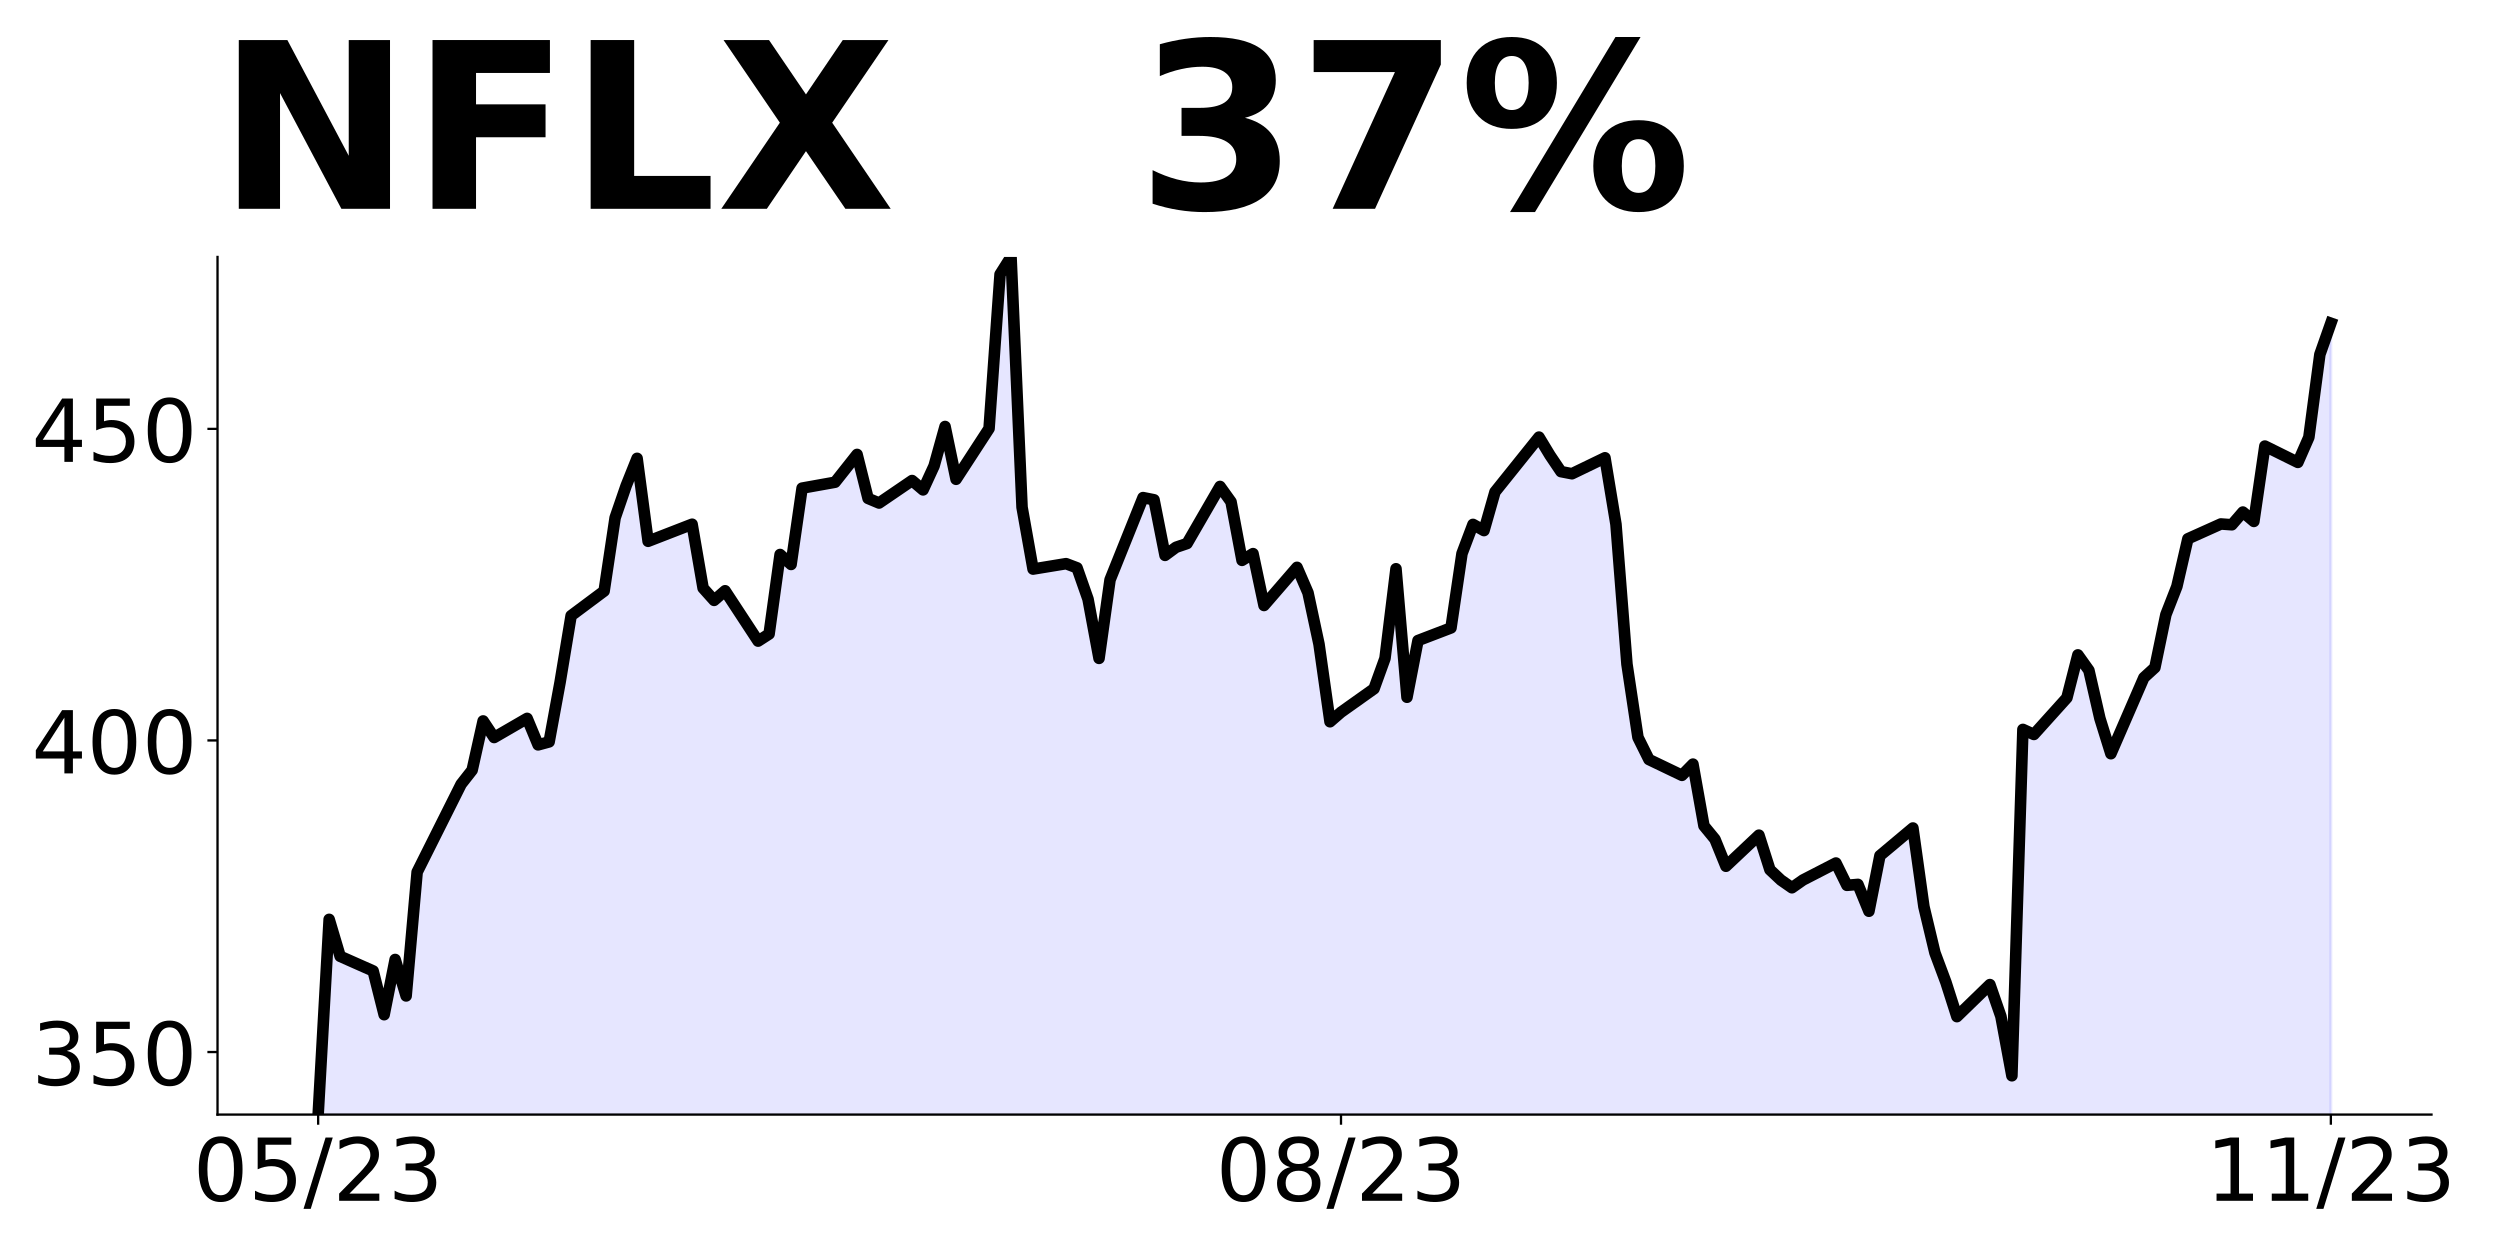
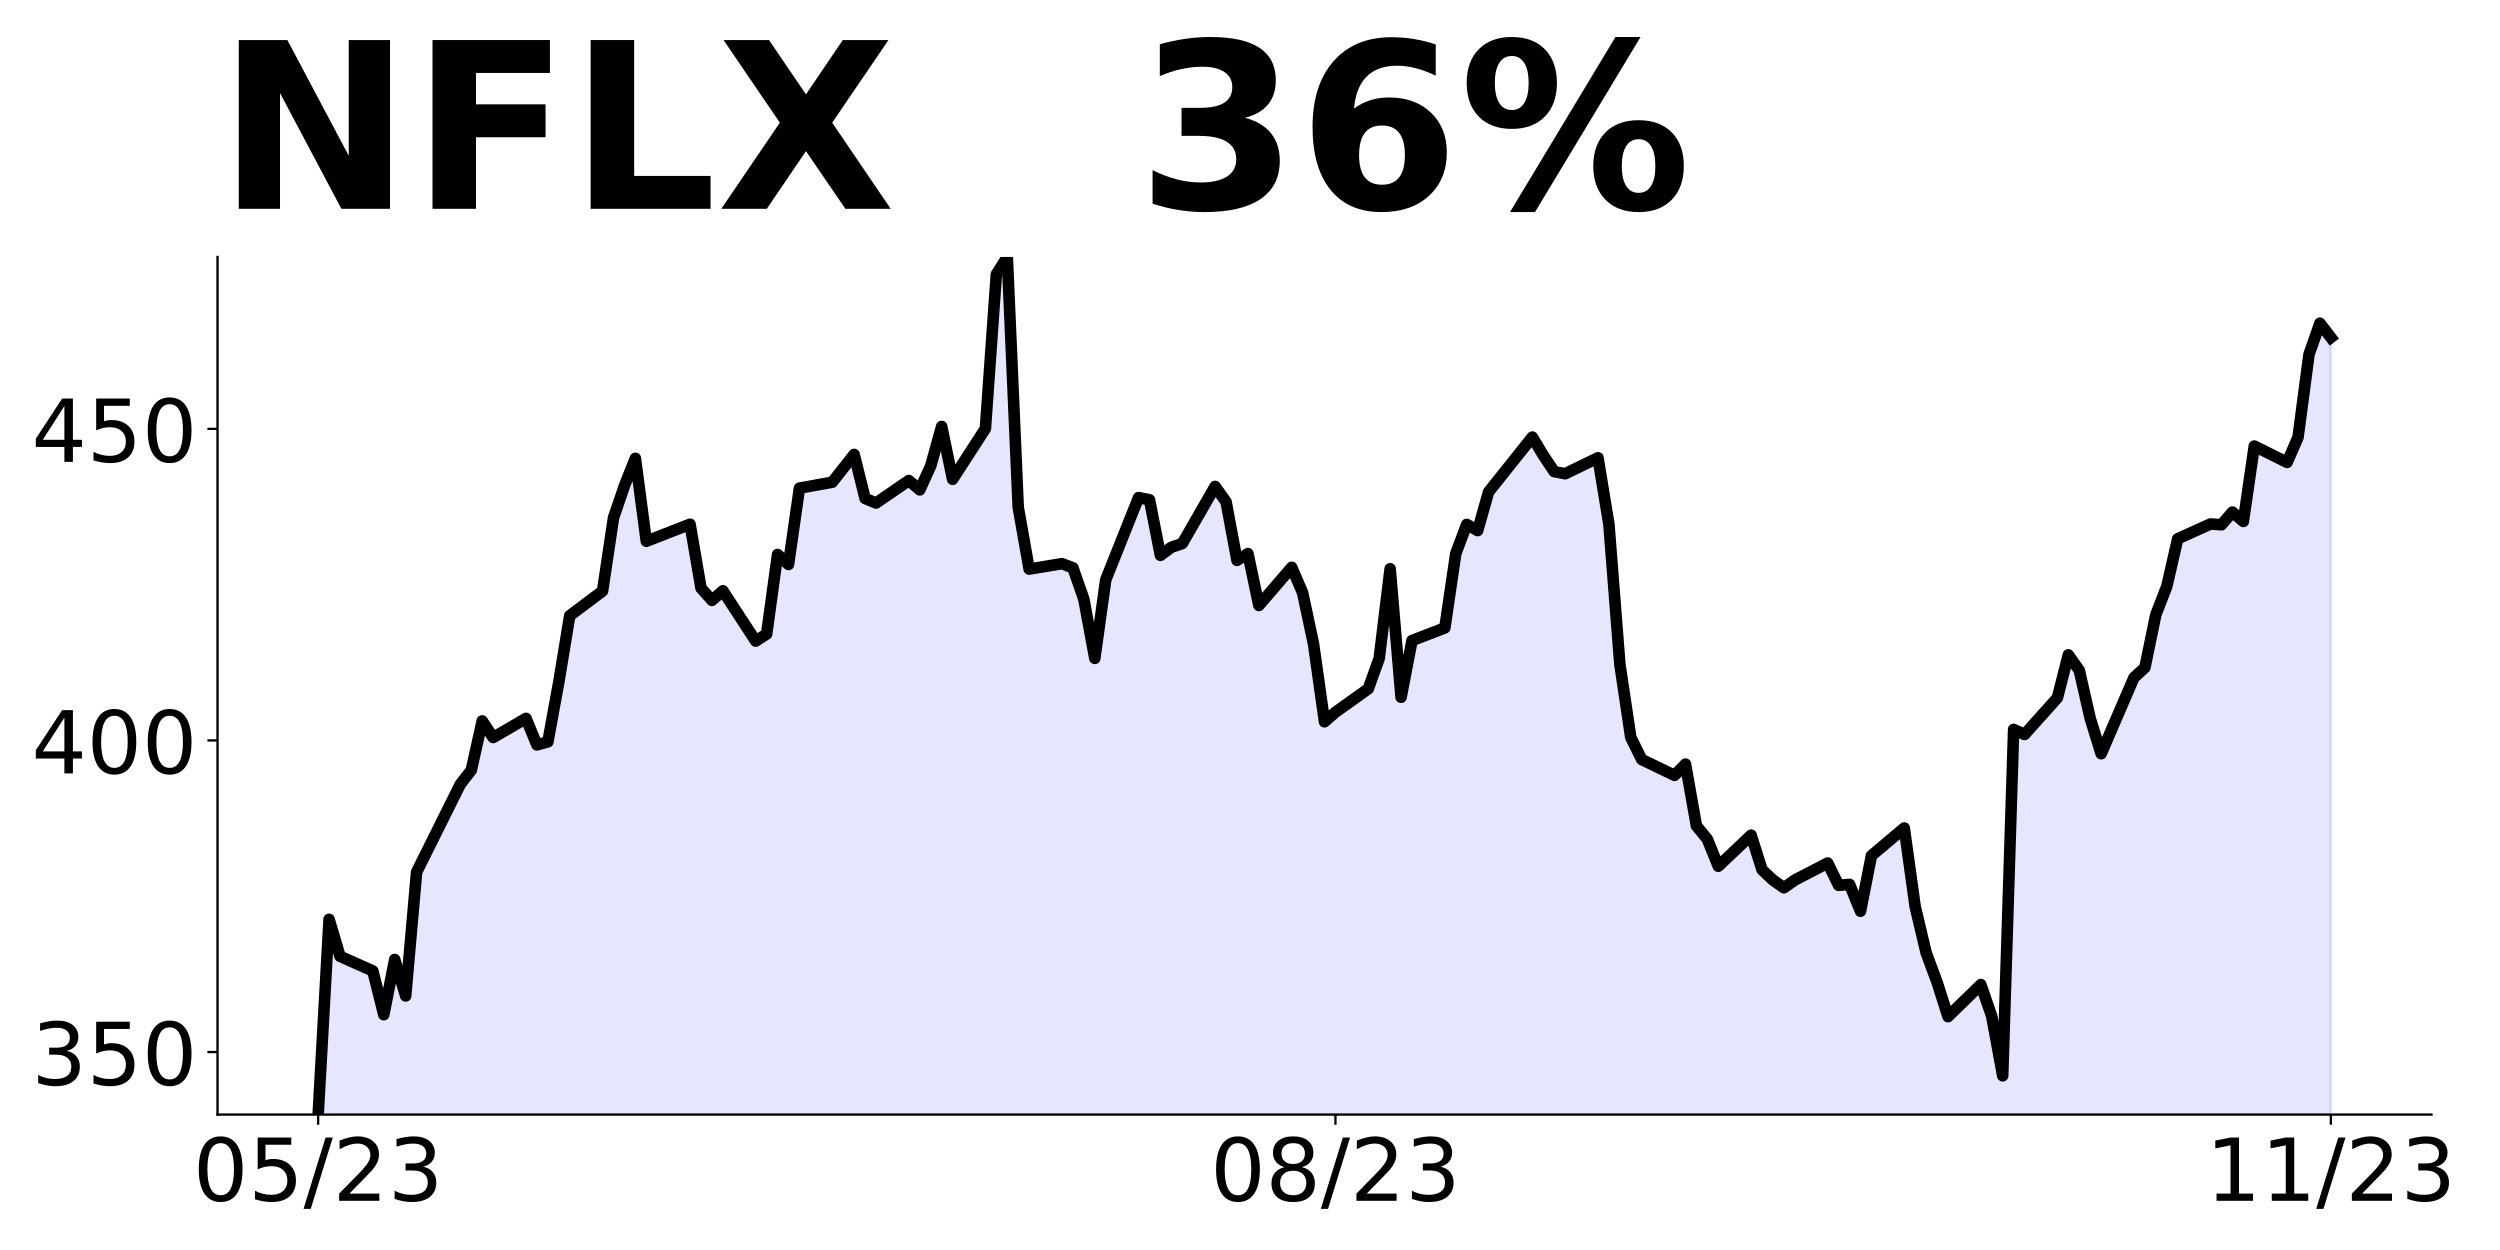
<svg xmlns="http://www.w3.org/2000/svg" xmlns:xlink="http://www.w3.org/1999/xlink" height="432pt" version="1.1" viewBox="0 0 864 432" width="864pt">
  <defs>
    <style type="text/css">
*{stroke-linecap:butt;stroke-linejoin:round;}
  </style>
  </defs>
  <g id="figure_1">
    <g id="patch_1">
      <path d="M 0 432  L 864 432  L 864 0  L 0 0  z " style="fill:none;" />
    </g>
    <g id="axes_1">
      <g id="patch_2">
        <path d="M 75.175 385.2  L 840.324 385.2  L 840.324 88.8  L 75.175 88.8  z " style="fill:none;" />
      </g>
      <g id="PolyCollection_1">
-         <path clip-path="url(#p9f651de8d0)" d="M 109.954 1117.338  L 109.954 385.2  L 113.756 317.728  L 117.557 330.499  L 128.96 335.559  L 132.761 350.678  L 136.562 331.597  L 140.363 344.195  L 144.164 301.382  L 159.368 271.016  L 163.169 266.17  L 166.97 249.157  L 170.771 254.886  L 182.174 248.274  L 185.975 257.427  L 189.776 256.393  L 193.577 235.719  L 197.378 212.783  L 208.781 204.276  L 212.583 178.95  L 216.384 167.902  L 220.185 158.404  L 223.986 187.069  L 239.19 181.168  L 242.991 203.242  L 246.792 207.485  L 250.593 204.168  L 261.996 221.569  L 265.797 219.114  L 269.598 191.634  L 273.399 195.08  L 277.2 168.699  L 288.603 166.653  L 296.205 157.048  L 300.006 172.252  L 303.807 173.846  L 315.211 166.071  L 319.012 169.302  L 322.813 161.032  L 326.614 147.399  L 330.415 165.64  L 341.818 148.11  L 345.619 94.809  L 349.42 88.8  L 353.221 175.31  L 357.022 196.674  L 368.425 194.8  L 372.226 196.243  L 376.027 207.076  L 379.828 227.535  L 383.629 200.378  L 395.032 171.972  L 398.833 172.726  L 402.634 191.936  L 406.435 189.136  L 410.236 187.844  L 421.64 168.117  L 425.441 173.415  L 429.242 193.659  L 433.043 191.333  L 436.844 209.251  L 448.247 196.071  L 452.048 204.857  L 455.849 222.625  L 459.65 249.437  L 463.451 246.142  L 474.854 238.044  L 478.655 227.535  L 482.456 196.566  L 486.257 240.973  L 490.058 221.376  L 501.461 217.004  L 505.262 191.311  L 509.063 181.232  L 512.864 183.365  L 516.666 170.012  L 531.87 151.061  L 535.671 157.349  L 539.472 162.991  L 543.273 163.724  L 554.676 158.211  L 558.477 181.189  L 562.278 229.538  L 566.079 254.843  L 569.88 262.488  L 581.283 267.958  L 585.084 264.081  L 588.885 285.402  L 592.686 290.032  L 596.487 299.379  L 607.89 288.633  L 611.691 300.585  L 615.492 304.16  L 619.294 306.809  L 623.095 304.138  L 634.498 298.259  L 638.299 305.969  L 642.1 305.646  L 645.901 314.928  L 649.702 295.718  L 661.105 286.156  L 664.906 313.356  L 668.707 329.271  L 672.508 339.457  L 676.309 351.345  L 687.712 340.276  L 691.513 351.259  L 695.314 371.783  L 699.115 252.086  L 702.916 253.83  L 714.319 241.167  L 718.121 226.329  L 721.922 231.67  L 725.723 248.274  L 729.524 260.485  L 740.927 234.19  L 744.728 230.722  L 748.529 212.417  L 752.33 202.682  L 756.131 186.207  L 767.534 181.082  L 771.335 181.362  L 775.136 176.968  L 778.937 180.199  L 782.738 154.162  L 794.141 159.804  L 797.942 151.125  L 801.743 122.504  L 805.544 111.714  L 805.544 1117.338  L 805.544 1117.338  L 801.743 1117.338  L 797.942 1117.338  L 794.141 1117.338  L 782.738 1117.338  L 778.937 1117.338  L 775.136 1117.338  L 771.335 1117.338  L 767.534 1117.338  L 756.131 1117.338  L 752.33 1117.338  L 748.529 1117.338  L 744.728 1117.338  L 740.927 1117.338  L 729.524 1117.338  L 725.723 1117.338  L 721.922 1117.338  L 718.121 1117.338  L 714.319 1117.338  L 702.916 1117.338  L 699.115 1117.338  L 695.314 1117.338  L 691.513 1117.338  L 687.712 1117.338  L 676.309 1117.338  L 672.508 1117.338  L 668.707 1117.338  L 664.906 1117.338  L 661.105 1117.338  L 649.702 1117.338  L 645.901 1117.338  L 642.1 1117.338  L 638.299 1117.338  L 634.498 1117.338  L 623.095 1117.338  L 619.294 1117.338  L 615.492 1117.338  L 611.691 1117.338  L 607.89 1117.338  L 596.487 1117.338  L 592.686 1117.338  L 588.885 1117.338  L 585.084 1117.338  L 581.283 1117.338  L 569.88 1117.338  L 566.079 1117.338  L 562.278 1117.338  L 558.477 1117.338  L 554.676 1117.338  L 543.273 1117.338  L 539.472 1117.338  L 535.671 1117.338  L 531.87 1117.338  L 516.666 1117.338  L 512.864 1117.338  L 509.063 1117.338  L 505.262 1117.338  L 501.461 1117.338  L 490.058 1117.338  L 486.257 1117.338  L 482.456 1117.338  L 478.655 1117.338  L 474.854 1117.338  L 463.451 1117.338  L 459.65 1117.338  L 455.849 1117.338  L 452.048 1117.338  L 448.247 1117.338  L 436.844 1117.338  L 433.043 1117.338  L 429.242 1117.338  L 425.441 1117.338  L 421.64 1117.338  L 410.236 1117.338  L 406.435 1117.338  L 402.634 1117.338  L 398.833 1117.338  L 395.032 1117.338  L 383.629 1117.338  L 379.828 1117.338  L 376.027 1117.338  L 372.226 1117.338  L 368.425 1117.338  L 357.022 1117.338  L 353.221 1117.338  L 349.42 1117.338  L 345.619 1117.338  L 341.818 1117.338  L 330.415 1117.338  L 326.614 1117.338  L 322.813 1117.338  L 319.012 1117.338  L 315.211 1117.338  L 303.807 1117.338  L 300.006 1117.338  L 296.205 1117.338  L 288.603 1117.338  L 277.2 1117.338  L 273.399 1117.338  L 269.598 1117.338  L 265.797 1117.338  L 261.996 1117.338  L 250.593 1117.338  L 246.792 1117.338  L 242.991 1117.338  L 239.19 1117.338  L 223.986 1117.338  L 220.185 1117.338  L 216.384 1117.338  L 212.583 1117.338  L 208.781 1117.338  L 197.378 1117.338  L 193.577 1117.338  L 189.776 1117.338  L 185.975 1117.338  L 182.174 1117.338  L 170.771 1117.338  L 166.97 1117.338  L 163.169 1117.338  L 159.368 1117.338  L 144.164 1117.338  L 140.363 1117.338  L 136.562 1117.338  L 132.761 1117.338  L 128.96 1117.338  L 117.557 1117.338  L 113.756 1117.338  L 109.954 1117.338  z " style="fill:#0000ff;fill-opacity:0.1;stroke:#0000ff;stroke-opacity:0.1;" />
+         <path clip-path="url(#p263b41b947)" d="M 109.954 1117.338  L 109.954 385.2  L 113.735 317.728  L 117.515 330.499  L 128.856 335.559  L 132.637 350.678  L 136.417 331.597  L 140.198 344.195  L 143.978 301.382  L 159.099 271.016  L 162.88 266.17  L 166.66 249.157  L 170.441 254.886  L 181.782 248.274  L 185.562 257.427  L 189.342 256.393  L 193.123 235.719  L 196.903 212.783  L 208.244 204.276  L 212.025 178.95  L 215.805 167.902  L 219.586 158.404  L 223.366 187.069  L 238.487 181.168  L 242.268 203.242  L 246.048 207.485  L 249.829 204.168  L 261.17 221.569  L 264.95 219.114  L 268.73 191.634  L 272.511 195.08  L 276.291 168.699  L 287.632 166.653  L 295.193 157.048  L 298.973 172.252  L 302.754 173.846  L 314.095 166.071  L 317.875 169.302  L 321.656 161.032  L 325.436 147.399  L 329.217 165.64  L 340.558 148.11  L 344.338 94.809  L 348.118 88.8  L 351.899 175.31  L 355.679 196.674  L 367.02 194.8  L 370.801 196.243  L 374.581 207.076  L 378.361 227.535  L 382.142 200.378  L 393.483 171.972  L 397.263 172.726  L 401.044 191.936  L 404.824 189.136  L 408.604 187.844  L 419.946 168.117  L 423.726 173.415  L 427.506 193.659  L 431.287 191.333  L 435.067 209.251  L 446.408 196.071  L 450.189 204.857  L 453.969 222.625  L 457.749 249.437  L 461.53 246.142  L 472.871 238.044  L 476.651 227.535  L 480.432 196.566  L 484.212 240.973  L 487.992 221.376  L 499.334 217.004  L 503.114 191.311  L 506.894 181.232  L 510.675 183.365  L 514.455 170.012  L 529.577 151.061  L 533.357 157.349  L 537.137 162.991  L 540.918 163.724  L 552.259 158.211  L 556.039 181.189  L 559.82 229.538  L 563.6 254.843  L 567.38 262.488  L 578.722 267.958  L 582.502 264.081  L 586.282 285.402  L 590.063 290.032  L 593.843 299.379  L 605.184 288.633  L 608.965 300.585  L 612.745 304.16  L 616.525 306.809  L 620.306 304.138  L 631.647 298.259  L 635.427 305.969  L 639.208 305.646  L 642.988 314.928  L 646.768 295.718  L 658.11 286.156  L 661.89 313.356  L 665.67 329.271  L 669.451 339.457  L 673.231 351.345  L 684.572 340.276  L 688.353 351.259  L 692.133 371.783  L 695.913 252.086  L 699.694 253.83  L 711.035 241.167  L 714.815 226.329  L 718.596 231.67  L 722.376 248.274  L 726.156 260.485  L 737.498 234.19  L 741.278 230.722  L 745.058 212.417  L 748.839 202.682  L 752.619 186.207  L 763.96 181.082  L 767.741 181.362  L 771.521 176.968  L 775.301 180.199  L 779.082 154.162  L 790.423 159.804  L 794.203 151.125  L 797.984 122.504  L 801.764 111.714  L 805.544 116.646  L 805.544 1117.338  L 805.544 1117.338  L 801.764 1117.338  L 797.984 1117.338  L 794.203 1117.338  L 790.423 1117.338  L 779.082 1117.338  L 775.301 1117.338  L 771.521 1117.338  L 767.741 1117.338  L 763.96 1117.338  L 752.619 1117.338  L 748.839 1117.338  L 745.058 1117.338  L 741.278 1117.338  L 737.498 1117.338  L 726.156 1117.338  L 722.376 1117.338  L 718.596 1117.338  L 714.815 1117.338  L 711.035 1117.338  L 699.694 1117.338  L 695.913 1117.338  L 692.133 1117.338  L 688.353 1117.338  L 684.572 1117.338  L 673.231 1117.338  L 669.451 1117.338  L 665.67 1117.338  L 661.89 1117.338  L 658.11 1117.338  L 646.768 1117.338  L 642.988 1117.338  L 639.208 1117.338  L 635.427 1117.338  L 631.647 1117.338  L 620.306 1117.338  L 616.525 1117.338  L 612.745 1117.338  L 608.965 1117.338  L 605.184 1117.338  L 593.843 1117.338  L 590.063 1117.338  L 586.282 1117.338  L 582.502 1117.338  L 578.722 1117.338  L 567.38 1117.338  L 563.6 1117.338  L 559.82 1117.338  L 556.039 1117.338  L 552.259 1117.338  L 540.918 1117.338  L 537.137 1117.338  L 533.357 1117.338  L 529.577 1117.338  L 514.455 1117.338  L 510.675 1117.338  L 506.894 1117.338  L 503.114 1117.338  L 499.334 1117.338  L 487.992 1117.338  L 484.212 1117.338  L 480.432 1117.338  L 476.651 1117.338  L 472.871 1117.338  L 461.53 1117.338  L 457.749 1117.338  L 453.969 1117.338  L 450.189 1117.338  L 446.408 1117.338  L 435.067 1117.338  L 431.287 1117.338  L 427.506 1117.338  L 423.726 1117.338  L 419.946 1117.338  L 408.604 1117.338  L 404.824 1117.338  L 401.044 1117.338  L 397.263 1117.338  L 393.483 1117.338  L 382.142 1117.338  L 378.361 1117.338  L 374.581 1117.338  L 370.801 1117.338  L 367.02 1117.338  L 355.679 1117.338  L 351.899 1117.338  L 348.118 1117.338  L 344.338 1117.338  L 340.558 1117.338  L 329.217 1117.338  L 325.436 1117.338  L 321.656 1117.338  L 317.875 1117.338  L 314.095 1117.338  L 302.754 1117.338  L 298.973 1117.338  L 295.193 1117.338  L 287.632 1117.338  L 276.291 1117.338  L 272.511 1117.338  L 268.73 1117.338  L 264.95 1117.338  L 261.17 1117.338  L 249.829 1117.338  L 246.048 1117.338  L 242.268 1117.338  L 238.487 1117.338  L 223.366 1117.338  L 219.586 1117.338  L 215.805 1117.338  L 212.025 1117.338  L 208.244 1117.338  L 196.903 1117.338  L 193.123 1117.338  L 189.342 1117.338  L 185.562 1117.338  L 181.782 1117.338  L 170.441 1117.338  L 166.66 1117.338  L 162.88 1117.338  L 159.099 1117.338  L 143.978 1117.338  L 140.198 1117.338  L 136.417 1117.338  L 132.637 1117.338  L 128.856 1117.338  L 117.515 1117.338  L 113.735 1117.338  L 109.954 1117.338  z " style="fill:#0000ff;fill-opacity:0.1;stroke:#0000ff;stroke-opacity:0.1;" />
      </g>
      <g id="matplotlib.axis_1">
        <g id="xtick_1">
          <g id="line2d_1">
            <defs>
-               <path d="M 0 0  L 0 3.5  " id="m93d562b8bb" style="stroke:#000000;stroke-width:0.8;" />
+               <path d="M 0 0  L 0 3.5  " id="m4d32d0f011" style="stroke:#000000;stroke-width:0.8;" />
            </defs>
            <g>
-               <use style="stroke:#000000;stroke-width:0.8;" x="109.954" xlink:href="#m93d562b8bb" y="385.2" />
+               <use style="stroke:#000000;stroke-width:0.8;" x="109.954" xlink:href="#m4d32d0f011" y="385.2" />
            </g>
          </g>
          <g id="text_1">
            <defs>
              <path d="M 31.781 66.406  Q 24.172 66.406 20.328 58.906  Q 16.5 51.422 16.5 36.375  Q 16.5 21.391 20.328 13.891  Q 24.172 6.391 31.781 6.391  Q 39.453 6.391 43.281 13.891  Q 47.125 21.391 47.125 36.375  Q 47.125 51.422 43.281 58.906  Q 39.453 66.406 31.781 66.406  z M 31.781 74.219  Q 44.047 74.219 50.516 64.516  Q 56.984 54.828 56.984 36.375  Q 56.984 17.969 50.516 8.266  Q 44.047 -1.422 31.781 -1.422  Q 19.531 -1.422 13.062 8.266  Q 6.594 17.969 6.594 36.375  Q 6.594 54.828 13.062 64.516  Q 19.531 74.219 31.781 74.219  z " id="DejaVuSans-48" />
              <path d="M 10.797 72.906  L 49.516 72.906  L 49.516 64.594  L 19.828 64.594  L 19.828 46.734  Q 21.969 47.469 24.109 47.828  Q 26.266 48.188 28.422 48.188  Q 40.625 48.188 47.75 41.5  Q 54.891 34.812 54.891 23.391  Q 54.891 11.625 47.562 5.094  Q 40.234 -1.422 26.906 -1.422  Q 22.312 -1.422 17.547 -0.641  Q 12.797 0.141 7.719 1.703  L 7.719 11.625  Q 12.109 9.234 16.797 8.062  Q 21.484 6.891 26.703 6.891  Q 35.156 6.891 40.078 11.328  Q 45.016 15.766 45.016 23.391  Q 45.016 31 40.078 35.438  Q 35.156 39.891 26.703 39.891  Q 22.75 39.891 18.812 39.016  Q 14.891 38.141 10.797 36.281  z " id="DejaVuSans-53" />
              <path d="M 25.391 72.906  L 33.688 72.906  L 8.297 -9.281  L 0 -9.281  z " id="DejaVuSans-47" />
              <path d="M 19.188 8.297  L 53.609 8.297  L 53.609 0  L 7.328 0  L 7.328 8.297  Q 12.938 14.109 22.625 23.891  Q 32.328 33.688 34.812 36.531  Q 39.547 41.844 41.422 45.531  Q 43.312 49.219 43.312 52.781  Q 43.312 58.594 39.234 62.25  Q 35.156 65.922 28.609 65.922  Q 23.969 65.922 18.812 64.312  Q 13.672 62.703 7.812 59.422  L 7.812 69.391  Q 13.766 71.781 18.938 73  Q 24.125 74.219 28.422 74.219  Q 39.75 74.219 46.484 68.547  Q 53.219 62.891 53.219 53.422  Q 53.219 48.922 51.531 44.891  Q 49.859 40.875 45.406 35.406  Q 44.188 33.984 37.641 27.219  Q 31.109 20.453 19.188 8.297  z " id="DejaVuSans-50" />
              <path d="M 40.578 39.312  Q 47.656 37.797 51.625 33  Q 55.609 28.219 55.609 21.188  Q 55.609 10.406 48.188 4.484  Q 40.766 -1.422 27.094 -1.422  Q 22.516 -1.422 17.656 -0.516  Q 12.797 0.391 7.625 2.203  L 7.625 11.719  Q 11.719 9.328 16.594 8.109  Q 21.484 6.891 26.812 6.891  Q 36.078 6.891 40.938 10.547  Q 45.797 14.203 45.797 21.188  Q 45.797 27.641 41.281 31.266  Q 36.766 34.906 28.719 34.906  L 20.219 34.906  L 20.219 43.016  L 29.109 43.016  Q 36.375 43.016 40.234 45.922  Q 44.094 48.828 44.094 54.297  Q 44.094 59.906 40.109 62.906  Q 36.141 65.922 28.719 65.922  Q 24.656 65.922 20.016 65.031  Q 15.375 64.156 9.812 62.312  L 9.812 71.094  Q 15.438 72.656 20.344 73.438  Q 25.25 74.219 29.594 74.219  Q 40.828 74.219 47.359 69.109  Q 53.906 64.016 53.906 55.328  Q 53.906 49.266 50.438 45.094  Q 46.969 40.922 40.578 39.312  z " id="DejaVuSans-51" />
            </defs>
            <g transform="translate(66.72637 414.9953)scale(0.3 -0.3)">
              <use xlink:href="#DejaVuSans-48" />
              <use x="63.623" xlink:href="#DejaVuSans-53" />
              <use x="127.246" xlink:href="#DejaVuSans-47" />
              <use x="160.938" xlink:href="#DejaVuSans-50" />
              <use x="224.561" xlink:href="#DejaVuSans-51" />
            </g>
          </g>
        </g>
        <g id="xtick_2">
          <g id="line2d_2">
            <g>
-               <use style="stroke:#000000;stroke-width:0.8;" x="463.451" xlink:href="#m93d562b8bb" y="385.2" />
+               <use style="stroke:#000000;stroke-width:0.8;" x="461.53" xlink:href="#m4d32d0f011" y="385.2" />
            </g>
          </g>
          <g id="text_2">
            <defs>
              <path d="M 31.781 34.625  Q 24.75 34.625 20.719 30.859  Q 16.703 27.094 16.703 20.516  Q 16.703 13.922 20.719 10.156  Q 24.75 6.391 31.781 6.391  Q 38.812 6.391 42.859 10.172  Q 46.922 13.969 46.922 20.516  Q 46.922 27.094 42.891 30.859  Q 38.875 34.625 31.781 34.625  z M 21.922 38.812  Q 15.578 40.375 12.031 44.719  Q 8.5 49.078 8.5 55.328  Q 8.5 64.062 14.719 69.141  Q 20.953 74.219 31.781 74.219  Q 42.672 74.219 48.875 69.141  Q 55.078 64.062 55.078 55.328  Q 55.078 49.078 51.531 44.719  Q 48 40.375 41.703 38.812  Q 48.828 37.156 52.797 32.312  Q 56.781 27.484 56.781 20.516  Q 56.781 9.906 50.312 4.234  Q 43.844 -1.422 31.781 -1.422  Q 19.734 -1.422 13.25 4.234  Q 6.781 9.906 6.781 20.516  Q 6.781 27.484 10.781 32.312  Q 14.797 37.156 21.922 38.812  z M 18.312 54.391  Q 18.312 48.734 21.844 45.562  Q 25.391 42.391 31.781 42.391  Q 38.141 42.391 41.719 45.562  Q 45.312 48.734 45.312 54.391  Q 45.312 60.062 41.719 63.234  Q 38.141 66.406 31.781 66.406  Q 25.391 66.406 21.844 63.234  Q 18.312 60.062 18.312 54.391  z " id="DejaVuSans-56" />
            </defs>
-             <g transform="translate(420.2229 414.9953)scale(0.3 -0.3)">
+             <g transform="translate(418.3017 414.9953)scale(0.3 -0.3)">
              <use xlink:href="#DejaVuSans-48" />
              <use x="63.623" xlink:href="#DejaVuSans-56" />
              <use x="127.246" xlink:href="#DejaVuSans-47" />
              <use x="160.938" xlink:href="#DejaVuSans-50" />
              <use x="224.561" xlink:href="#DejaVuSans-51" />
            </g>
          </g>
        </g>
        <g id="xtick_3">
          <g id="line2d_3">
            <g>
-               <use style="stroke:#000000;stroke-width:0.8;" x="805.544" xlink:href="#m93d562b8bb" y="385.2" />
+               <use style="stroke:#000000;stroke-width:0.8;" x="805.544" xlink:href="#m4d32d0f011" y="385.2" />
            </g>
          </g>
          <g id="text_3">
            <defs>
              <path d="M 12.406 8.297  L 28.516 8.297  L 28.516 63.922  L 10.984 60.406  L 10.984 69.391  L 28.422 72.906  L 38.281 72.906  L 38.281 8.297  L 54.391 8.297  L 54.391 0  L 12.406 0  z " id="DejaVuSans-49" />
            </defs>
            <g transform="translate(762.3162 414.9953)scale(0.3 -0.3)">
              <use xlink:href="#DejaVuSans-49" />
              <use x="63.623" xlink:href="#DejaVuSans-49" />
              <use x="127.246" xlink:href="#DejaVuSans-47" />
              <use x="160.938" xlink:href="#DejaVuSans-50" />
              <use x="224.561" xlink:href="#DejaVuSans-51" />
            </g>
          </g>
        </g>
      </g>
      <g id="matplotlib.axis_2">
        <g id="ytick_1">
          <g id="line2d_4">
            <defs>
-               <path d="M 0 0  L -3.5 0  " id="m99d25968eb" style="stroke:#000000;stroke-width:0.8;" />
+               <path d="M 0 0  L -3.5 0  " id="m2f20cc1be9" style="stroke:#000000;stroke-width:0.8;" />
            </defs>
            <g>
-               <use style="stroke:#000000;stroke-width:0.8;" x="75.175" xlink:href="#m99d25968eb" y="363.578" />
+               <use style="stroke:#000000;stroke-width:0.8;" x="75.175" xlink:href="#m2f20cc1be9" y="363.578" />
            </g>
          </g>
          <g id="text_4">
            <g transform="translate(10.9125 374.9755)scale(0.3 -0.3)">
              <use xlink:href="#DejaVuSans-51" />
              <use x="63.623" xlink:href="#DejaVuSans-53" />
              <use x="127.246" xlink:href="#DejaVuSans-48" />
            </g>
          </g>
        </g>
        <g id="ytick_2">
          <g id="line2d_5">
            <g>
-               <use style="stroke:#000000;stroke-width:0.8;" x="75.175" xlink:href="#m99d25968eb" y="255.898" />
+               <use style="stroke:#000000;stroke-width:0.8;" x="75.175" xlink:href="#m2f20cc1be9" y="255.898" />
            </g>
          </g>
          <g id="text_5">
            <defs>
              <path d="M 37.797 64.312  L 12.891 25.391  L 37.797 25.391  z M 35.203 72.906  L 47.609 72.906  L 47.609 25.391  L 58.016 25.391  L 58.016 17.188  L 47.609 17.188  L 47.609 0  L 37.797 0  L 37.797 17.188  L 4.891 17.188  L 4.891 26.703  z " id="DejaVuSans-52" />
            </defs>
            <g transform="translate(10.9125 267.2955)scale(0.3 -0.3)">
              <use xlink:href="#DejaVuSans-52" />
              <use x="63.623" xlink:href="#DejaVuSans-48" />
              <use x="127.246" xlink:href="#DejaVuSans-48" />
            </g>
          </g>
        </g>
        <g id="ytick_3">
          <g id="line2d_6">
            <g>
-               <use style="stroke:#000000;stroke-width:0.8;" x="75.175" xlink:href="#m99d25968eb" y="148.218" />
+               <use style="stroke:#000000;stroke-width:0.8;" x="75.175" xlink:href="#m2f20cc1be9" y="148.218" />
            </g>
          </g>
          <g id="text_6">
            <g transform="translate(10.9125 159.6155)scale(0.3 -0.3)">
              <use xlink:href="#DejaVuSans-52" />
              <use x="63.623" xlink:href="#DejaVuSans-53" />
              <use x="127.246" xlink:href="#DejaVuSans-48" />
            </g>
          </g>
        </g>
      </g>
      <g id="line2d_7">
-         <path clip-path="url(#p9f651de8d0)" d="M 109.954 385.2  L 113.756 317.728  L 117.557 330.499  L 128.96 335.559  L 132.761 350.678  L 136.562 331.597  L 140.363 344.195  L 144.164 301.382  L 159.368 271.016  L 163.169 266.17  L 166.97 249.157  L 170.771 254.886  L 182.174 248.274  L 185.975 257.427  L 189.776 256.393  L 193.577 235.719  L 197.378 212.783  L 208.781 204.276  L 212.583 178.95  L 216.384 167.902  L 220.185 158.404  L 223.986 187.069  L 239.19 181.168  L 242.991 203.242  L 246.792 207.485  L 250.593 204.168  L 261.996 221.569  L 265.797 219.114  L 269.598 191.634  L 273.399 195.08  L 277.2 168.699  L 288.603 166.653  L 296.205 157.048  L 300.006 172.252  L 303.807 173.846  L 315.211 166.071  L 319.012 169.302  L 322.813 161.032  L 326.614 147.399  L 330.415 165.64  L 341.818 148.11  L 345.619 94.809  L 349.42 88.8  L 353.221 175.31  L 357.022 196.674  L 368.425 194.8  L 372.226 196.243  L 376.027 207.076  L 379.828 227.535  L 383.629 200.378  L 395.032 171.972  L 398.833 172.726  L 402.634 191.936  L 406.435 189.136  L 410.236 187.844  L 421.64 168.117  L 425.441 173.415  L 429.242 193.659  L 433.043 191.333  L 436.844 209.251  L 448.247 196.071  L 452.048 204.857  L 455.849 222.625  L 459.65 249.437  L 463.451 246.142  L 474.854 238.044  L 478.655 227.535  L 482.456 196.566  L 486.257 240.973  L 490.058 221.376  L 501.461 217.004  L 505.262 191.311  L 509.063 181.232  L 512.864 183.365  L 516.666 170.012  L 531.87 151.061  L 535.671 157.349  L 539.472 162.991  L 543.273 163.724  L 554.676 158.211  L 558.477 181.189  L 562.278 229.538  L 566.079 254.843  L 569.88 262.488  L 581.283 267.958  L 585.084 264.081  L 588.885 285.402  L 592.686 290.032  L 596.487 299.379  L 607.89 288.633  L 611.691 300.585  L 615.492 304.16  L 619.294 306.809  L 623.095 304.138  L 634.498 298.259  L 638.299 305.969  L 642.1 305.646  L 645.901 314.928  L 649.702 295.718  L 661.105 286.156  L 664.906 313.356  L 668.707 329.271  L 672.508 339.457  L 676.309 351.345  L 687.712 340.276  L 691.513 351.259  L 695.314 371.783  L 699.115 252.086  L 702.916 253.83  L 714.319 241.167  L 718.121 226.329  L 721.922 231.67  L 725.723 248.274  L 729.524 260.485  L 740.927 234.19  L 744.728 230.722  L 748.529 212.417  L 752.33 202.682  L 756.131 186.207  L 767.534 181.082  L 771.335 181.362  L 775.136 176.968  L 778.937 180.199  L 782.738 154.162  L 794.141 159.804  L 797.942 151.125  L 801.743 122.504  L 805.544 111.714  L 805.544 111.714  " style="fill:none;stroke:#000000;stroke-linecap:square;stroke-width:4;" />
+         <path clip-path="url(#p263b41b947)" d="M 109.954 385.2  L 113.735 317.728  L 117.515 330.499  L 128.856 335.559  L 132.637 350.678  L 136.417 331.597  L 140.198 344.195  L 143.978 301.382  L 159.099 271.016  L 162.88 266.17  L 166.66 249.157  L 170.441 254.886  L 181.782 248.274  L 185.562 257.427  L 189.342 256.393  L 193.123 235.719  L 196.903 212.783  L 208.244 204.276  L 212.025 178.95  L 215.805 167.902  L 219.586 158.404  L 223.366 187.069  L 238.487 181.168  L 242.268 203.242  L 246.048 207.485  L 249.829 204.168  L 261.17 221.569  L 264.95 219.114  L 268.73 191.634  L 272.511 195.08  L 276.291 168.699  L 287.632 166.653  L 295.193 157.048  L 298.973 172.252  L 302.754 173.846  L 314.095 166.071  L 317.875 169.302  L 321.656 161.032  L 325.436 147.399  L 329.217 165.64  L 340.558 148.11  L 344.338 94.809  L 348.118 88.8  L 351.899 175.31  L 355.679 196.674  L 367.02 194.8  L 370.801 196.243  L 374.581 207.076  L 378.361 227.535  L 382.142 200.378  L 393.483 171.972  L 397.263 172.726  L 401.044 191.936  L 404.824 189.136  L 408.604 187.844  L 419.946 168.117  L 423.726 173.415  L 427.506 193.659  L 431.287 191.333  L 435.067 209.251  L 446.408 196.071  L 450.189 204.857  L 453.969 222.625  L 457.749 249.437  L 461.53 246.142  L 472.871 238.044  L 476.651 227.535  L 480.432 196.566  L 484.212 240.973  L 487.992 221.376  L 499.334 217.004  L 503.114 191.311  L 506.894 181.232  L 510.675 183.365  L 514.455 170.012  L 529.577 151.061  L 533.357 157.349  L 537.137 162.991  L 540.918 163.724  L 552.259 158.211  L 556.039 181.189  L 559.82 229.538  L 563.6 254.843  L 567.38 262.488  L 578.722 267.958  L 582.502 264.081  L 586.282 285.402  L 590.063 290.032  L 593.843 299.379  L 605.184 288.633  L 608.965 300.585  L 612.745 304.16  L 616.525 306.809  L 620.306 304.138  L 631.647 298.259  L 635.427 305.969  L 639.208 305.646  L 642.988 314.928  L 646.768 295.718  L 658.11 286.156  L 661.89 313.356  L 665.67 329.271  L 669.451 339.457  L 673.231 351.345  L 684.572 340.276  L 688.353 351.259  L 692.133 371.783  L 695.913 252.086  L 699.694 253.83  L 711.035 241.167  L 714.815 226.329  L 718.596 231.67  L 722.376 248.274  L 726.156 260.485  L 737.498 234.19  L 741.278 230.722  L 745.058 212.417  L 748.839 202.682  L 752.619 186.207  L 763.96 181.082  L 767.741 181.362  L 771.521 176.968  L 775.301 180.199  L 779.082 154.162  L 790.423 159.804  L 794.203 151.125  L 797.984 122.504  L 801.764 111.714  L 805.544 116.646  L 805.544 116.646  " style="fill:none;stroke:#000000;stroke-linecap:square;stroke-width:4;" />
      </g>
      <g id="patch_3">
        <path d="M 75.175 385.2  L 75.175 88.8  " style="fill:none;stroke:#000000;stroke-linecap:square;stroke-linejoin:miter;stroke-width:0.8;" />
      </g>
      <g id="patch_4">
        <path d="M 75.175 385.2  L 840.324 385.2  " style="fill:none;stroke:#000000;stroke-linecap:square;stroke-linejoin:miter;stroke-width:0.8;" />
      </g>
      <g id="text_7">
        <defs>
          <path d="M 9.188 72.906  L 30.172 72.906  L 56.688 22.906  L 56.688 72.906  L 74.516 72.906  L 74.516 0  L 53.516 0  L 27 50  L 27 0  L 9.188 0  z " id="DejaVuSans-Bold-78" />
          <path d="M 9.188 72.906  L 59.906 72.906  L 59.906 58.688  L 27.984 58.688  L 27.984 45.125  L 58.016 45.125  L 58.016 30.906  L 27.984 30.906  L 27.984 0  L 9.188 0  z " id="DejaVuSans-Bold-70" />
          <path d="M 9.188 72.906  L 27.984 72.906  L 27.984 14.203  L 60.984 14.203  L 60.984 0  L 9.188 0  z " id="DejaVuSans-Bold-76" />
          <path d="M 49.812 37.203  L 75.094 0  L 55.516 0  L 38.484 24.906  L 21.578 0  L 1.906 0  L 27.203 37.203  L 2.875 72.906  L 22.516 72.906  L 38.484 49.422  L 54.391 72.906  L 74.125 72.906  z " id="DejaVuSans-Bold-88" />
          <path id="DejaVuSans-Bold-32" />
          <path d="M 46.578 39.312  Q 53.953 37.406 57.781 32.688  Q 61.625 27.984 61.625 20.703  Q 61.625 9.859 53.312 4.219  Q 45.016 -1.422 29.109 -1.422  Q 23.484 -1.422 17.844 -0.516  Q 12.203 0.391 6.688 2.203  L 6.688 16.703  Q 11.969 14.062 17.156 12.719  Q 22.359 11.375 27.391 11.375  Q 34.859 11.375 38.844 13.953  Q 42.828 16.547 42.828 21.391  Q 42.828 26.375 38.75 28.938  Q 34.672 31.5 26.703 31.5  L 19.188 31.5  L 19.188 43.609  L 27.094 43.609  Q 34.188 43.609 37.641 45.828  Q 41.109 48.047 41.109 52.594  Q 41.109 56.781 37.734 59.078  Q 34.375 61.375 28.219 61.375  Q 23.688 61.375 19.047 60.344  Q 14.406 59.328 9.812 57.328  L 9.812 71.094  Q 15.375 72.656 20.844 73.438  Q 26.312 74.219 31.594 74.219  Q 45.797 74.219 52.844 69.547  Q 59.906 64.891 59.906 55.516  Q 59.906 49.125 56.531 45.047  Q 53.172 40.969 46.578 39.312  z " id="DejaVuSans-Bold-51" />
-           <path d="M 6.688 72.906  L 61.625 72.906  L 61.625 62.312  L 33.203 0  L 14.891 0  L 41.797 59.078  L 6.688 59.078  z " id="DejaVuSans-Bold-55" />
+           <path d="M 36.188 35.984  Q 31.25 35.984 28.781 32.781  Q 26.312 29.594 26.312 23.188  Q 26.312 16.797 28.781 13.594  Q 31.25 10.406 36.188 10.406  Q 41.156 10.406 43.625 13.594  Q 46.094 16.797 46.094 23.188  Q 46.094 29.594 43.625 32.781  Q 41.156 35.984 36.188 35.984  z M 59.422 71  L 59.422 57.516  Q 54.781 59.719 50.672 60.766  Q 46.578 61.812 42.672 61.812  Q 34.281 61.812 29.594 57.141  Q 24.906 52.484 24.125 43.312  Q 27.344 45.703 31.094 46.891  Q 34.859 48.094 39.312 48.094  Q 50.484 48.094 57.344 41.547  Q 64.203 35.016 64.203 24.422  Q 64.203 12.703 56.531 5.641  Q 48.875 -1.422 35.984 -1.422  Q 21.781 -1.422 13.984 8.172  Q 6.203 17.781 6.203 35.406  Q 6.203 53.469 15.312 63.797  Q 24.422 74.125 40.281 74.125  Q 45.312 74.125 50.047 73.344  Q 54.781 72.562 59.422 71  z " id="DejaVuSans-Bold-54" />
          <path d="M 77.484 30.078  Q 74.031 30.078 72.125 27.078  Q 70.219 24.078 70.219 18.5  Q 70.219 12.891 72.094 9.891  Q 73.969 6.891 77.484 6.891  Q 81 6.891 82.859 9.891  Q 84.719 12.891 84.719 18.5  Q 84.719 24.078 82.828 27.078  Q 80.953 30.078 77.484 30.078  z M 77.484 38.281  Q 86.578 38.281 91.797 33  Q 97.016 27.734 97.016 18.5  Q 97.016 9.281 91.797 3.922  Q 86.578 -1.422 77.484 -1.422  Q 68.406 -1.422 63.156 3.922  Q 57.906 9.281 57.906 18.5  Q 57.906 27.688 63.156 32.984  Q 68.406 38.281 77.484 38.281  z M 32.719 -1.422  L 21.922 -1.422  L 67.484 74.219  L 78.328 74.219  z M 22.703 74.219  Q 31.781 74.219 36.984 68.922  Q 42.188 63.625 42.188 54.391  Q 42.188 45.172 36.984 39.844  Q 31.781 34.516 22.703 34.516  Q 13.625 34.516 8.422 39.844  Q 3.219 45.172 3.219 54.391  Q 3.219 63.625 8.422 68.922  Q 13.625 74.219 22.703 74.219  z M 22.703 66.016  Q 19.188 66.016 17.281 62.984  Q 15.375 59.969 15.375 54.391  Q 15.375 48.781 17.281 45.719  Q 19.188 42.672 22.703 42.672  Q 26.219 42.672 28.094 45.719  Q 29.984 48.781 29.984 54.391  Q 29.984 59.969 28.078 62.984  Q 26.172 66.016 22.703 66.016  z " id="DejaVuSans-Bold-37" />
        </defs>
        <g transform="translate(75.175 72.1625)scale(0.8 -0.8)">
          <use xlink:href="#DejaVuSans-Bold-78" />
          <use x="83.691" xlink:href="#DejaVuSans-Bold-70" />
          <use x="152.002" xlink:href="#DejaVuSans-Bold-76" />
          <use x="215.723" xlink:href="#DejaVuSans-Bold-88" />
          <use x="292.822" xlink:href="#DejaVuSans-Bold-32" />
          <use x="327.637" xlink:href="#DejaVuSans-Bold-32" />
          <use x="362.451" xlink:href="#DejaVuSans-Bold-32" />
          <use x="397.266" xlink:href="#DejaVuSans-Bold-51" />
-           <use x="466.846" xlink:href="#DejaVuSans-Bold-55" />
+           <use x="466.846" xlink:href="#DejaVuSans-Bold-54" />
          <use x="536.426" xlink:href="#DejaVuSans-Bold-37" />
        </g>
      </g>
    </g>
  </g>
  <defs>
-     <clipPath id="p9f651de8d0">
+     <clipPath id="p263b41b947">
      <rect height="296.4" width="765.149" x="75.175" y="88.8" />
    </clipPath>
  </defs>
</svg>
